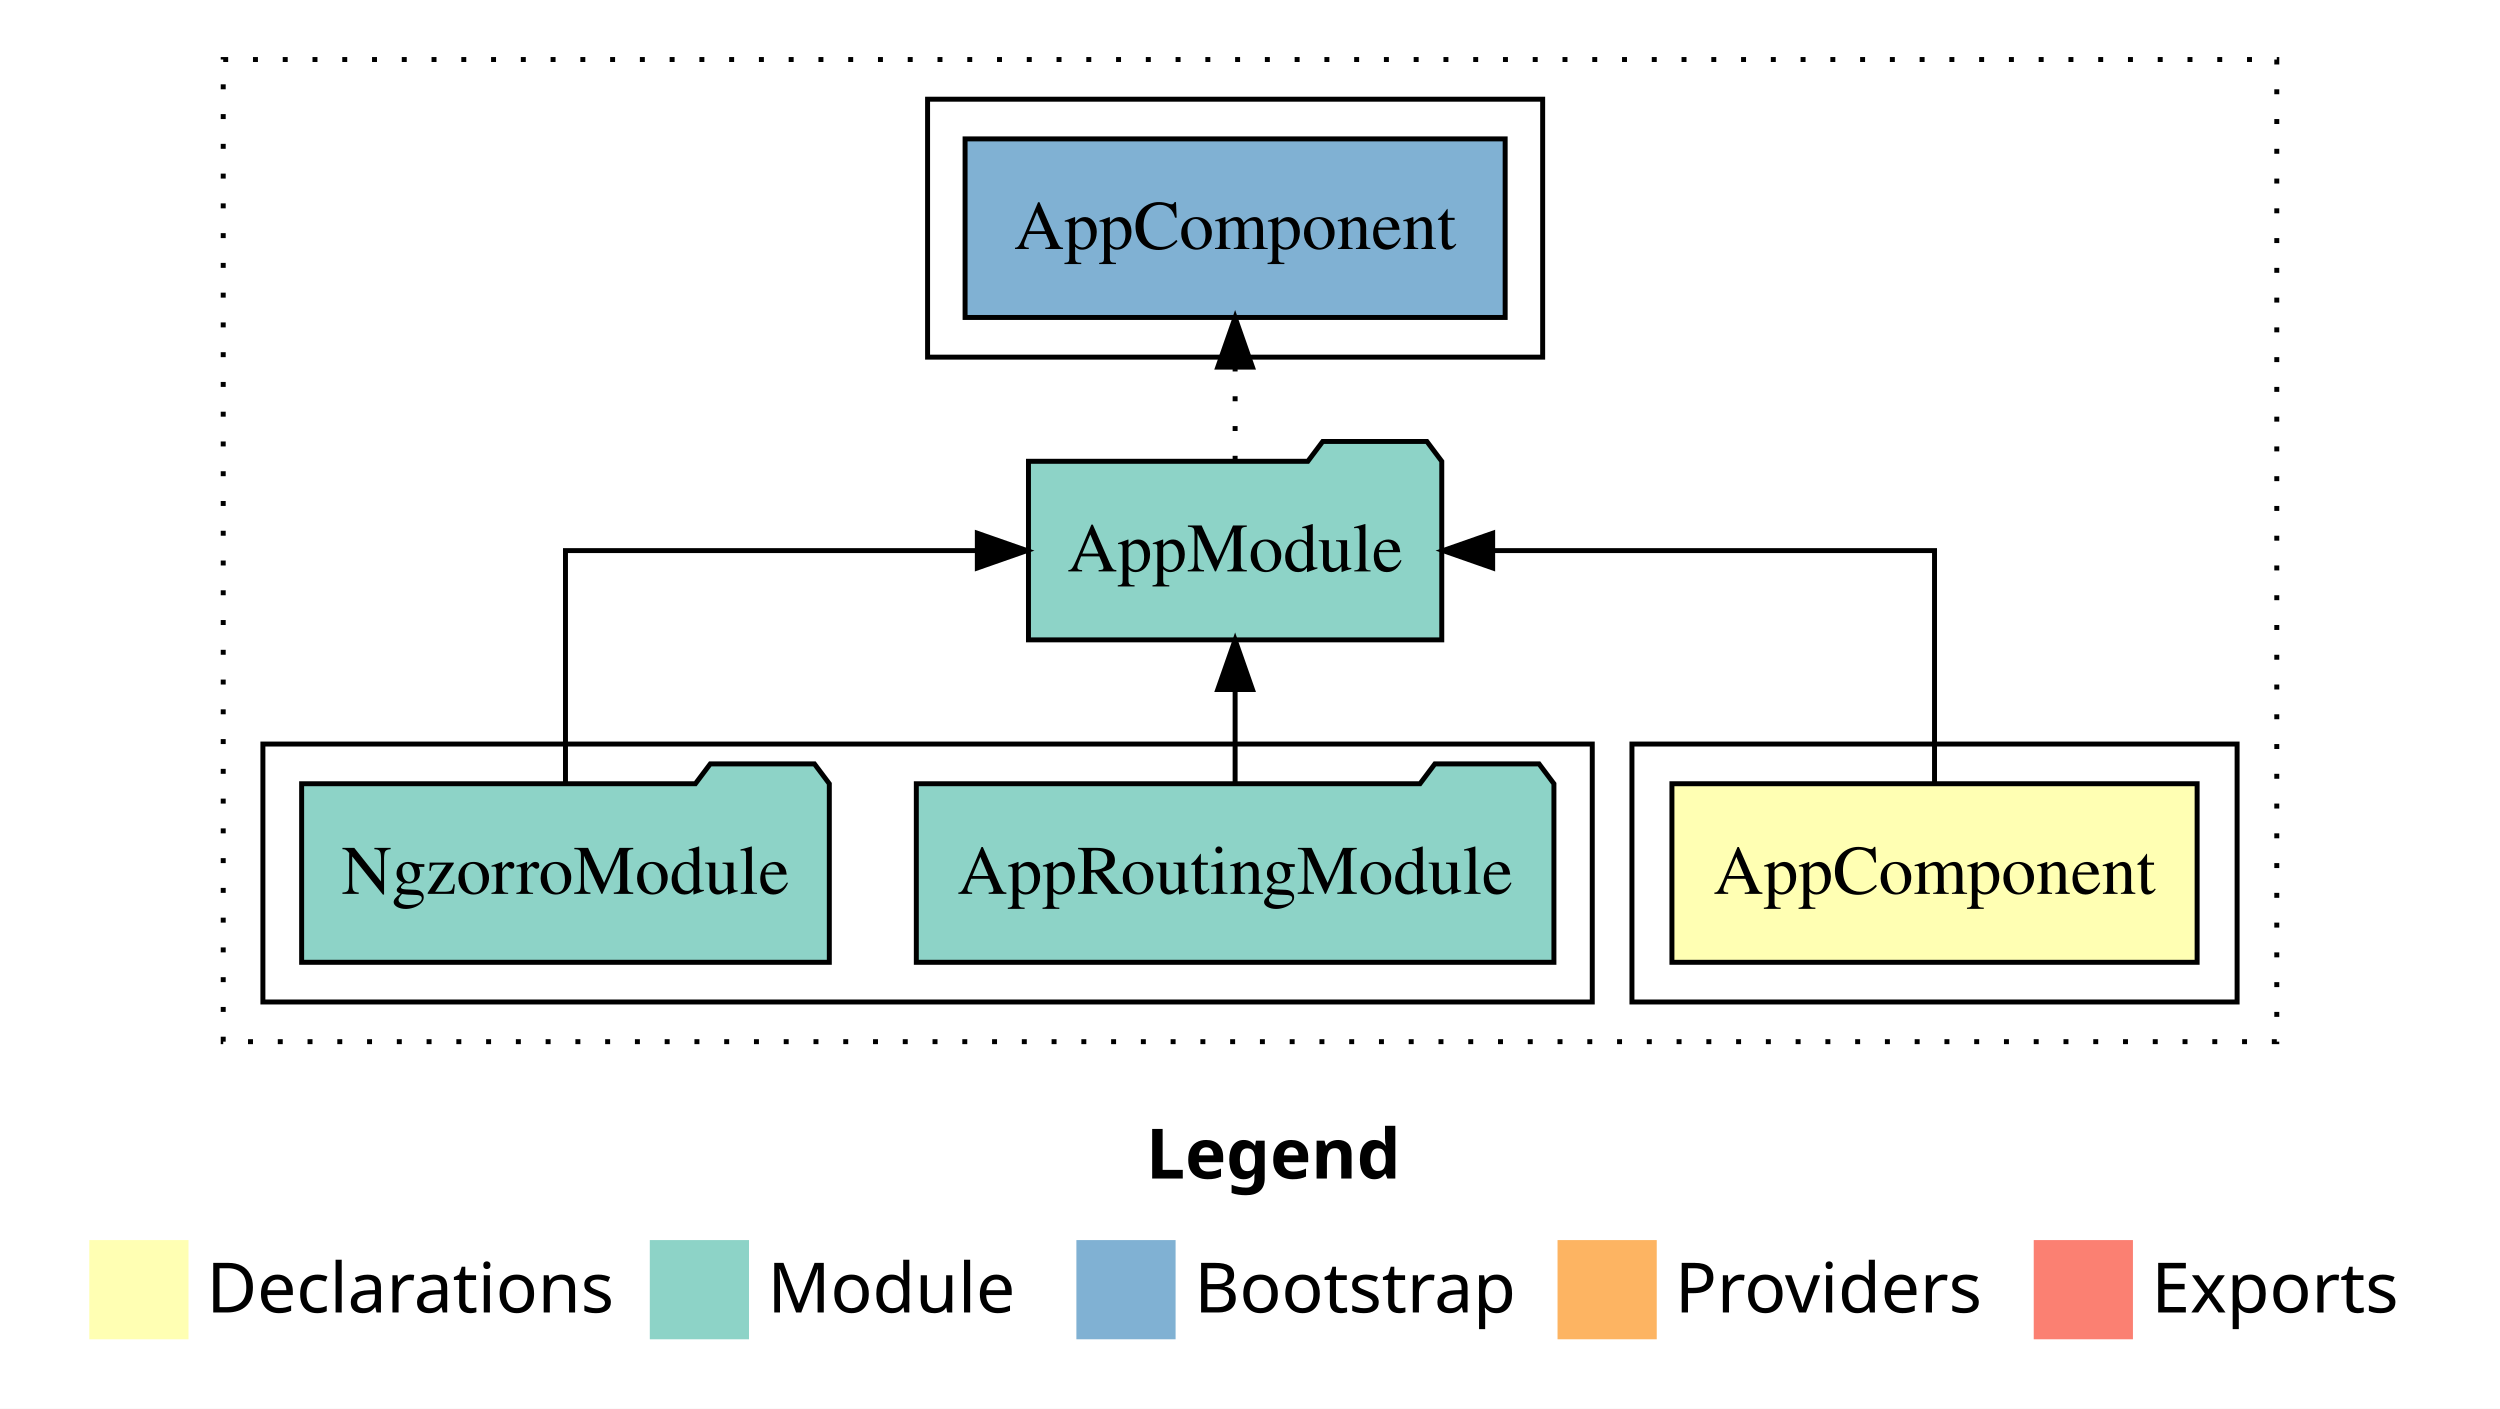
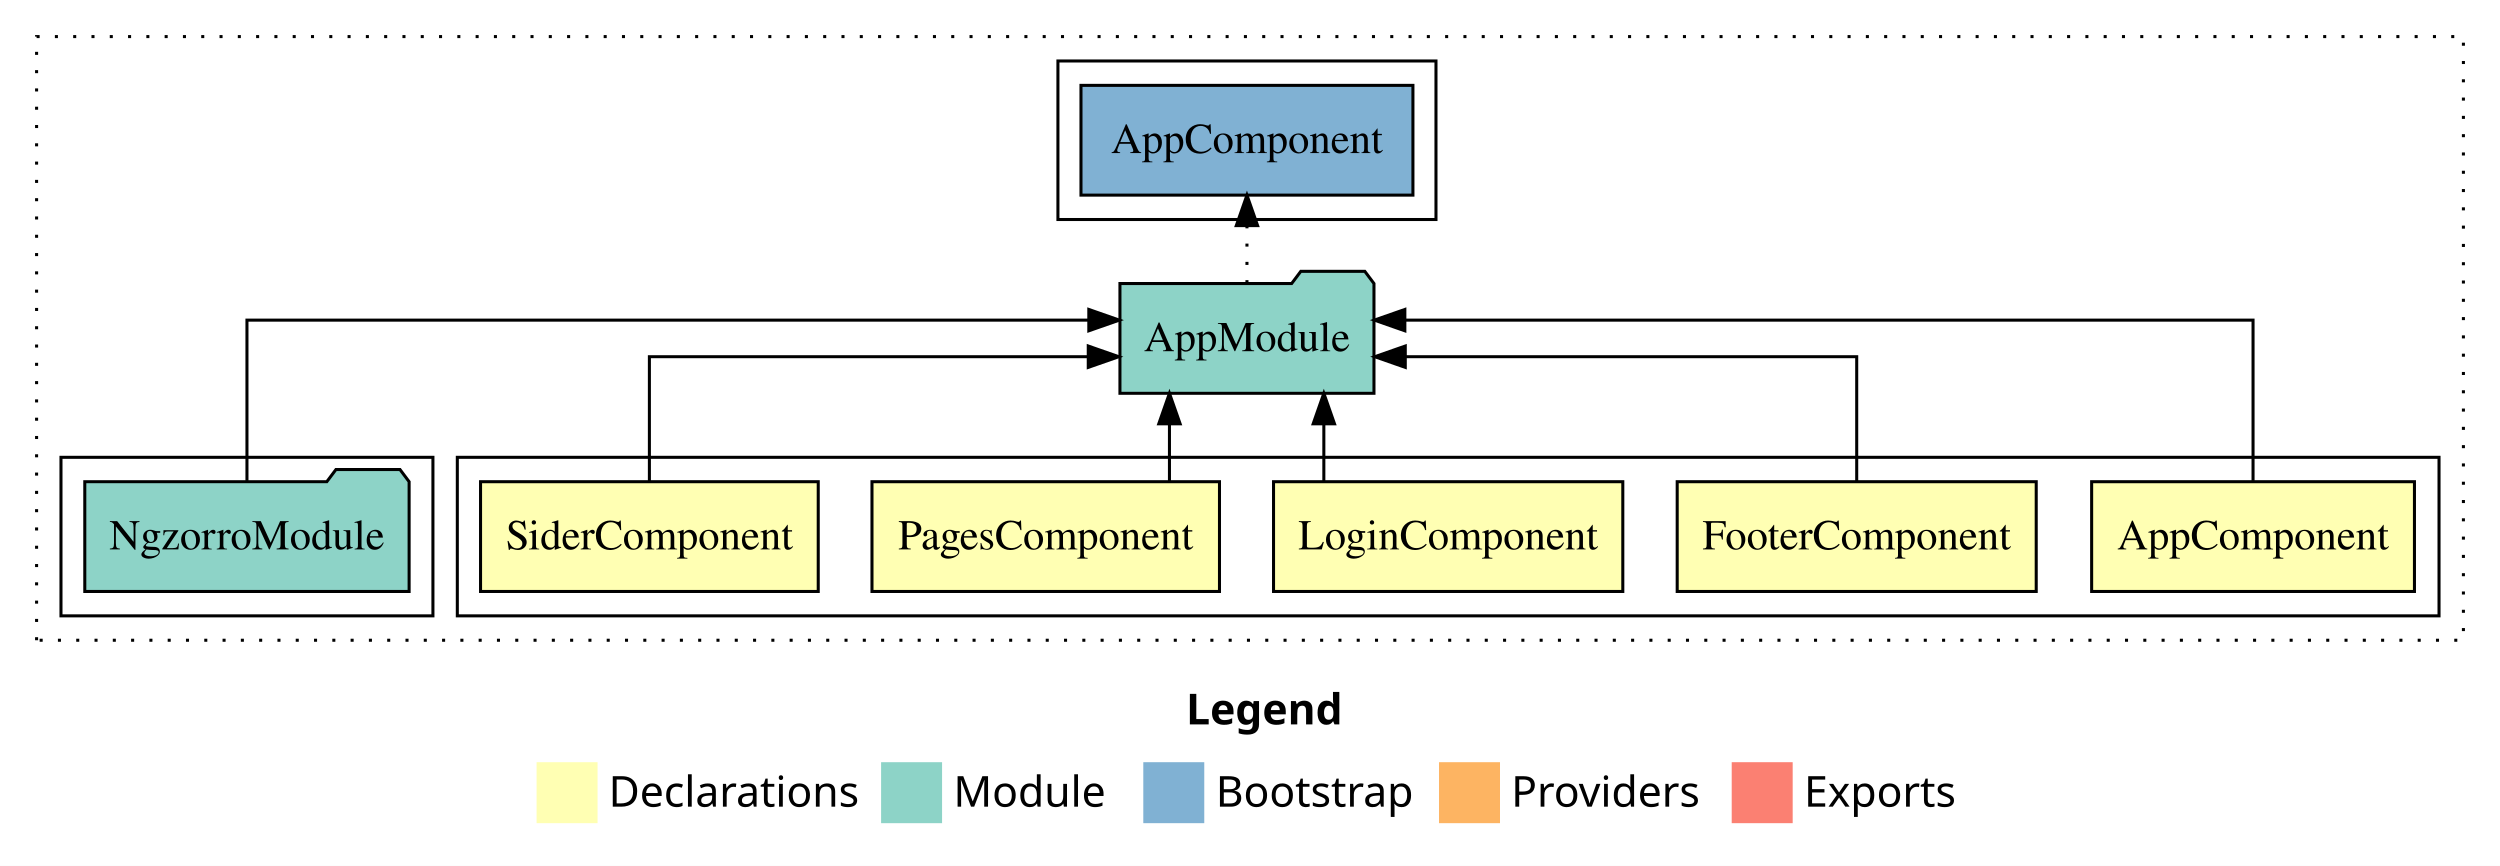
- <svg xmlns="http://www.w3.org/2000/svg" width="504pt" height="284pt" viewBox="0.00 0.00 504.00 284.00">
+ <svg xmlns="http://www.w3.org/2000/svg" width="820pt" height="284pt" viewBox="0.00 0.00 820.00 284.00">
  <g id="graph0" class="graph" transform="scale(1 1) rotate(0) translate(4 280)">
-     <polygon fill="white" stroke="transparent" points="-4,4 -4,-280 500,-280 500,4 -4,4" />
-     <text text-anchor="start" x="227.01" y="-42.4" font-family="sans-serif" font-weight="bold" font-size="14.00">Legend</text>
-     <polygon fill="#ffffb3" stroke="transparent" points="14,-10 14,-30 34,-30 34,-10 14,-10" />
-     <text text-anchor="start" x="37.63" y="-15.4" font-family="sans-serif" font-size="14.00">  Declarations</text>
-     <polygon fill="#8dd3c7" stroke="transparent" points="127,-10 127,-30 147,-30 147,-10 127,-10" />
-     <text text-anchor="start" x="150.73" y="-15.4" font-family="sans-serif" font-size="14.00">  Module</text>
-     <polygon fill="#80b1d3" stroke="transparent" points="213,-10 213,-30 233,-30 233,-10 213,-10" />
-     <text text-anchor="start" x="236.78" y="-15.4" font-family="sans-serif" font-size="14.00">  Bootstrap</text>
-     <polygon fill="#fdb462" stroke="transparent" points="310,-10 310,-30 330,-30 330,-10 310,-10" />
-     <text text-anchor="start" x="333.67" y="-15.4" font-family="sans-serif" font-size="14.00">  Providers</text>
-     <polygon fill="#fb8072" stroke="transparent" points="406,-10 406,-30 426,-30 426,-10 406,-10" />
-     <text text-anchor="start" x="429.73" y="-15.4" font-family="sans-serif" font-size="14.00">  Exports</text>
+     <polygon fill="white" stroke="transparent" points="-4,4 -4,-280 816,-280 816,4 -4,4" />
+     <text text-anchor="start" x="385.01" y="-42.4" font-family="sans-serif" font-weight="bold" font-size="14.00">Legend</text>
+     <polygon fill="#ffffb3" stroke="transparent" points="172,-10 172,-30 192,-30 192,-10 172,-10" />
+     <text text-anchor="start" x="195.63" y="-15.4" font-family="sans-serif" font-size="14.00">  Declarations</text>
+     <polygon fill="#8dd3c7" stroke="transparent" points="285,-10 285,-30 305,-30 305,-10 285,-10" />
+     <text text-anchor="start" x="308.73" y="-15.4" font-family="sans-serif" font-size="14.00">  Module</text>
+     <polygon fill="#80b1d3" stroke="transparent" points="371,-10 371,-30 391,-30 391,-10 371,-10" />
+     <text text-anchor="start" x="394.78" y="-15.4" font-family="sans-serif" font-size="14.00">  Bootstrap</text>
+     <polygon fill="#fdb462" stroke="transparent" points="468,-10 468,-30 488,-30 488,-10 468,-10" />
+     <text text-anchor="start" x="491.67" y="-15.4" font-family="sans-serif" font-size="14.00">  Providers</text>
+     <polygon fill="#fb8072" stroke="transparent" points="564,-10 564,-30 584,-30 584,-10 564,-10" />
+     <text text-anchor="start" x="587.73" y="-15.4" font-family="sans-serif" font-size="14.00">  Exports</text>
    <g id="clust1" class="cluster">
-       <polygon fill="none" stroke="black" stroke-dasharray="1,5" points="41,-70 41,-268 455,-268 455,-70 41,-70" />
+       <polygon fill="none" stroke="black" stroke-dasharray="1,5" points="8,-70 8,-268 804,-268 804,-70 8,-70" />
    </g>
    <g id="clust2" class="cluster">
-       <polygon fill="none" stroke="black" points="325,-78 325,-130 447,-130 447,-78 325,-78" />
+       <polygon fill="none" stroke="black" points="146,-78 146,-130 796,-130 796,-78 146,-78" />
    </g>
-     <g id="clust4" class="cluster">
-       <polygon fill="none" stroke="black" points="49,-78 49,-130 317,-130 317,-78 49,-78" />
+     <g id="clust10" class="cluster">
+       <polygon fill="none" stroke="black" points="343,-208 343,-260 467,-260 467,-208 343,-208" />
    </g>
-     <g id="clust6" class="cluster">
-       <polygon fill="none" stroke="black" points="183,-208 183,-260 307,-260 307,-208 183,-208" />
+     <g id="clust8" class="cluster">
+       <polygon fill="none" stroke="black" points="16,-78 16,-130 138,-130 138,-78 16,-78" />
    </g>
    <g id="node1" class="node">
-       <polygon fill="#ffffb3" stroke="black" points="438.94,-122 333.06,-122 333.06,-86 438.94,-86 438.94,-122" />
-       <text text-anchor="middle" x="386" y="-99.8" font-family="Times,serif" font-size="14.00">AppComponent</text>
+       <polygon fill="#ffffb3" stroke="black" points="787.94,-122 682.06,-122 682.06,-86 787.94,-86 787.94,-122" />
+       <text text-anchor="middle" x="735" y="-99.8" font-family="Times,serif" font-size="14.00">AppComponent</text>
+     </g>
+     <g id="node6" class="node">
+       <polygon fill="#8dd3c7" stroke="black" points="446.66,-187 443.66,-191 422.66,-191 419.66,-187 363.34,-187 363.34,-151 446.66,-151 446.66,-187" />
+       <text text-anchor="middle" x="405" y="-164.8" font-family="Times,serif" font-size="14.00">AppModule</text>
+     </g>
+     <g id="edge1" class="edge">
+       <path fill="none" stroke="black" d="M735,-122.28C735,-143.32 735,-175 735,-175 735,-175 456.79,-175 456.79,-175" />
+       <polygon fill="black" stroke="black" points="456.79,-171.5 446.79,-175 456.79,-178.5 456.79,-171.5" />
    </g>
    <g id="node2" class="node">
-       <polygon fill="#8dd3c7" stroke="black" points="286.66,-187 283.66,-191 262.66,-191 259.66,-187 203.34,-187 203.34,-151 286.66,-151 286.66,-187" />
-       <text text-anchor="middle" x="245" y="-164.8" font-family="Times,serif" font-size="14.00">AppModule</text>
+       <polygon fill="#ffffb3" stroke="black" points="663.88,-122 546.12,-122 546.12,-86 663.88,-86 663.88,-122" />
+       <text text-anchor="middle" x="605" y="-99.8" font-family="Times,serif" font-size="14.00">FooterComponent</text>
    </g>
-     <g id="edge1" class="edge">
-       <path fill="none" stroke="black" d="M386,-122.11C386,-141.34 386,-169 386,-169 386,-169 296.92,-169 296.92,-169" />
-       <polygon fill="black" stroke="black" points="296.92,-165.5 286.92,-169 296.92,-172.5 296.92,-165.5" />
+     <g id="edge2" class="edge">
+       <path fill="none" stroke="black" d="M605,-122.02C605,-139.37 605,-163 605,-163 605,-163 456.93,-163 456.93,-163" />
+       <polygon fill="black" stroke="black" points="456.93,-159.5 446.93,-163 456.93,-166.5 456.93,-159.5" />
+     </g>
+     <g id="node3" class="node">
+       <polygon fill="#ffffb3" stroke="black" points="528.28,-122 413.72,-122 413.72,-86 528.28,-86 528.28,-122" />
+       <text text-anchor="middle" x="471" y="-99.8" font-family="Times,serif" font-size="14.00">LoginComponent</text>
+     </g>
+     <g id="edge3" class="edge">
+       <path fill="none" stroke="black" d="M430.22,-122.11C430.22,-122.11 430.22,-140.99 430.22,-140.99" />
+       <polygon fill="black" stroke="black" points="426.72,-140.99 430.22,-150.99 433.72,-140.99 426.72,-140.99" />
+     </g>
+     <g id="node4" class="node">
+       <polygon fill="#ffffb3" stroke="black" points="395.99,-122 282.01,-122 282.01,-86 395.99,-86 395.99,-122" />
+       <text text-anchor="middle" x="339" y="-99.8" font-family="Times,serif" font-size="14.00">PagesComponent</text>
+     </g>
+     <g id="edge4" class="edge">
+       <path fill="none" stroke="black" d="M379.58,-122.11C379.58,-122.11 379.58,-140.99 379.58,-140.99" />
+       <polygon fill="black" stroke="black" points="376.08,-140.99 379.58,-150.99 383.08,-140.99 376.08,-140.99" />
    </g>
    <g id="node5" class="node">
-       <polygon fill="#80b1d3" stroke="black" points="299.44,-252 190.56,-252 190.56,-216 299.44,-216 299.44,-252" />
-       <text text-anchor="middle" x="245" y="-229.8" font-family="Times,serif" font-size="14.00">AppComponent </text>
+       <polygon fill="#ffffb3" stroke="black" points="264.38,-122 153.62,-122 153.62,-86 264.38,-86 264.38,-122" />
+       <text text-anchor="middle" x="209" y="-99.8" font-family="Times,serif" font-size="14.00">SiderComponent</text>
    </g>
-     <g id="edge4" class="edge">
-       <path fill="none" stroke="black" stroke-dasharray="1,5" d="M245,-187.11C245,-187.11 245,-205.99 245,-205.99" />
-       <polygon fill="black" stroke="black" points="241.5,-205.99 245,-215.99 248.5,-205.99 241.5,-205.99" />
+     <g id="edge5" class="edge">
+       <path fill="none" stroke="black" d="M209,-122.02C209,-139.37 209,-163 209,-163 209,-163 352.95,-163 352.95,-163" />
+       <polygon fill="black" stroke="black" points="352.95,-166.5 362.95,-163 352.95,-159.5 352.95,-166.5" />
    </g>
-     <g id="node3" class="node">
-       <polygon fill="#8dd3c7" stroke="black" points="309.27,-122 306.27,-126 285.27,-126 282.27,-122 180.73,-122 180.73,-86 309.27,-86 309.27,-122" />
-       <text text-anchor="middle" x="245" y="-99.8" font-family="Times,serif" font-size="14.00">AppRoutingModule</text>
+     <g id="node8" class="node">
+       <polygon fill="#80b1d3" stroke="black" points="459.44,-252 350.56,-252 350.56,-216 459.44,-216 459.44,-252" />
+       <text text-anchor="middle" x="405" y="-229.8" font-family="Times,serif" font-size="14.00">AppComponent </text>
    </g>
-     <g id="edge2" class="edge">
-       <path fill="none" stroke="black" d="M245,-122.11C245,-122.11 245,-140.99 245,-140.99" />
-       <polygon fill="black" stroke="black" points="241.5,-140.99 245,-150.99 248.5,-140.99 241.5,-140.99" />
+     <g id="edge7" class="edge">
+       <path fill="none" stroke="black" stroke-dasharray="1,5" d="M405,-187.11C405,-187.11 405,-205.99 405,-205.99" />
+       <polygon fill="black" stroke="black" points="401.5,-205.99 405,-215.99 408.5,-205.99 401.5,-205.99" />
    </g>
-     <g id="node4" class="node">
-       <polygon fill="#8dd3c7" stroke="black" points="163.19,-122 160.19,-126 139.19,-126 136.19,-122 56.81,-122 56.81,-86 163.19,-86 163.19,-122" />
-       <text text-anchor="middle" x="110" y="-99.8" font-family="Times,serif" font-size="14.00">NgzorroModule</text>
+     <g id="node7" class="node">
+       <polygon fill="#8dd3c7" stroke="black" points="130.19,-122 127.19,-126 106.19,-126 103.19,-122 23.81,-122 23.81,-86 130.19,-86 130.19,-122" />
+       <text text-anchor="middle" x="77" y="-99.8" font-family="Times,serif" font-size="14.00">NgzorroModule</text>
    </g>
-     <g id="edge3" class="edge">
-       <path fill="none" stroke="black" d="M110,-122.11C110,-141.34 110,-169 110,-169 110,-169 193.03,-169 193.03,-169" />
-       <polygon fill="black" stroke="black" points="193.03,-172.5 203.03,-169 193.03,-165.5 193.03,-172.5" />
+     <g id="edge6" class="edge">
+       <path fill="none" stroke="black" d="M77,-122.28C77,-143.32 77,-175 77,-175 77,-175 353.13,-175 353.13,-175" />
+       <polygon fill="black" stroke="black" points="353.13,-178.5 363.13,-175 353.13,-171.5 353.13,-178.5" />
    </g>
  </g>
</svg>
